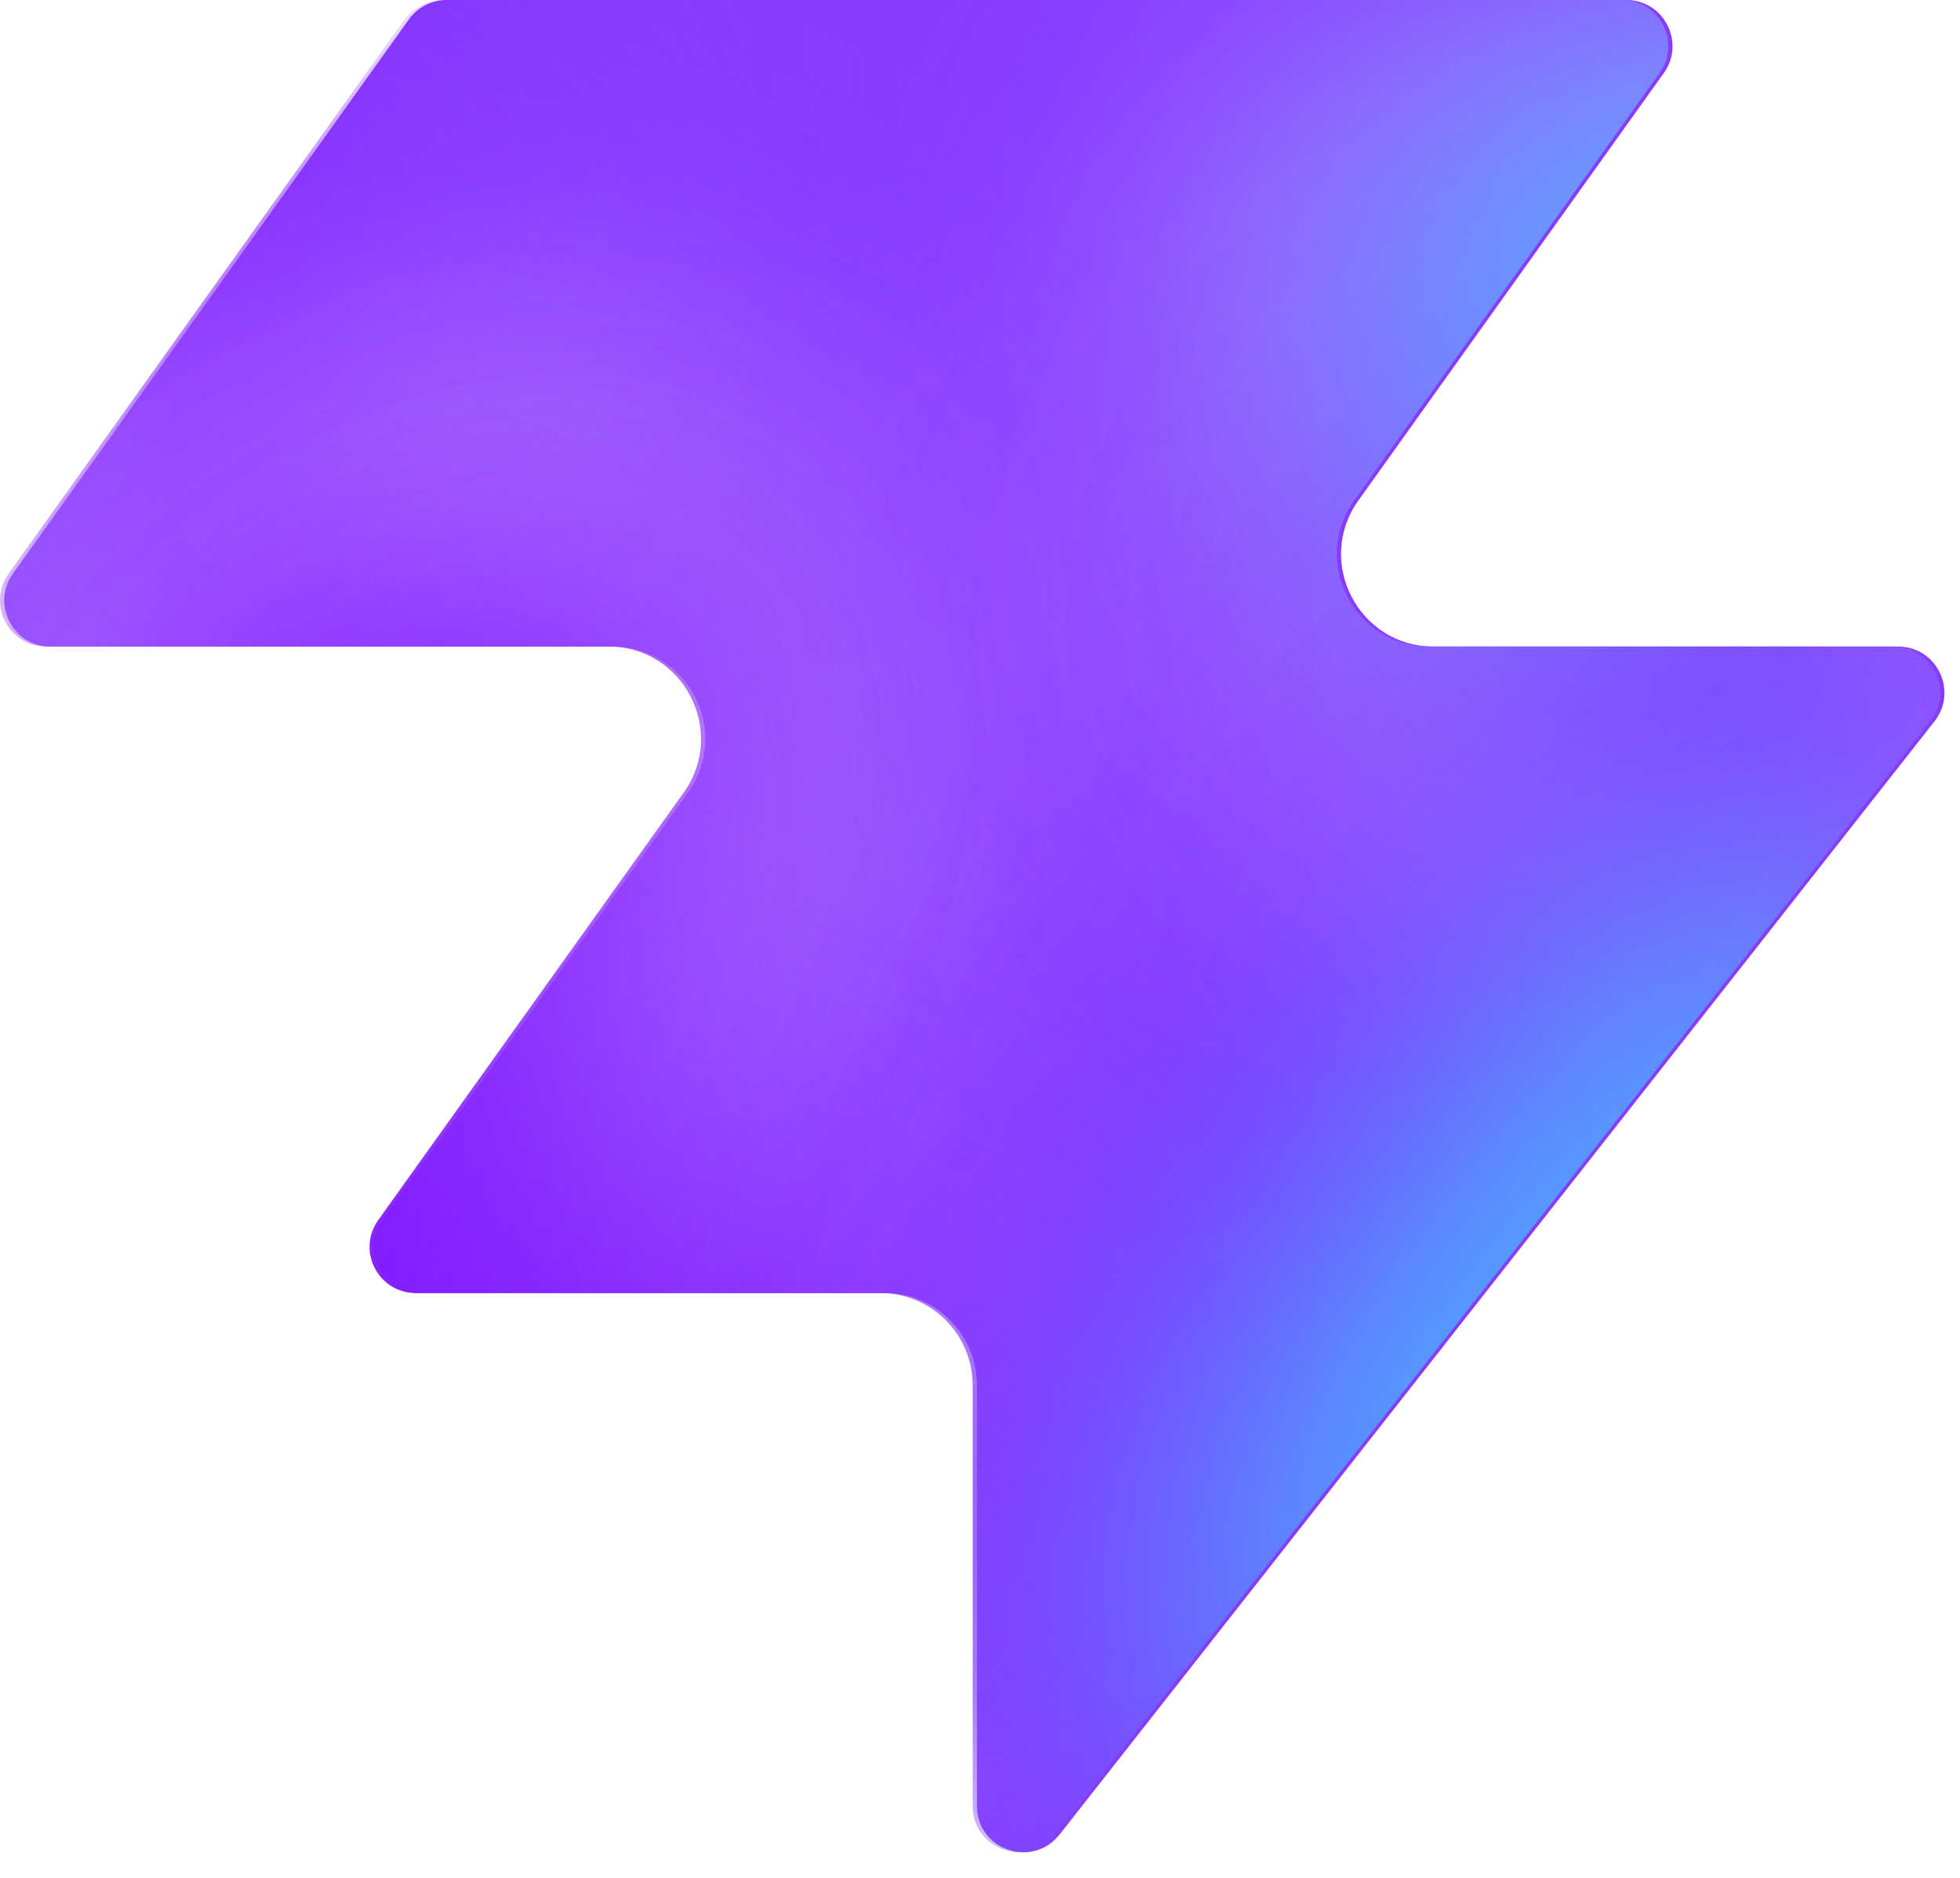
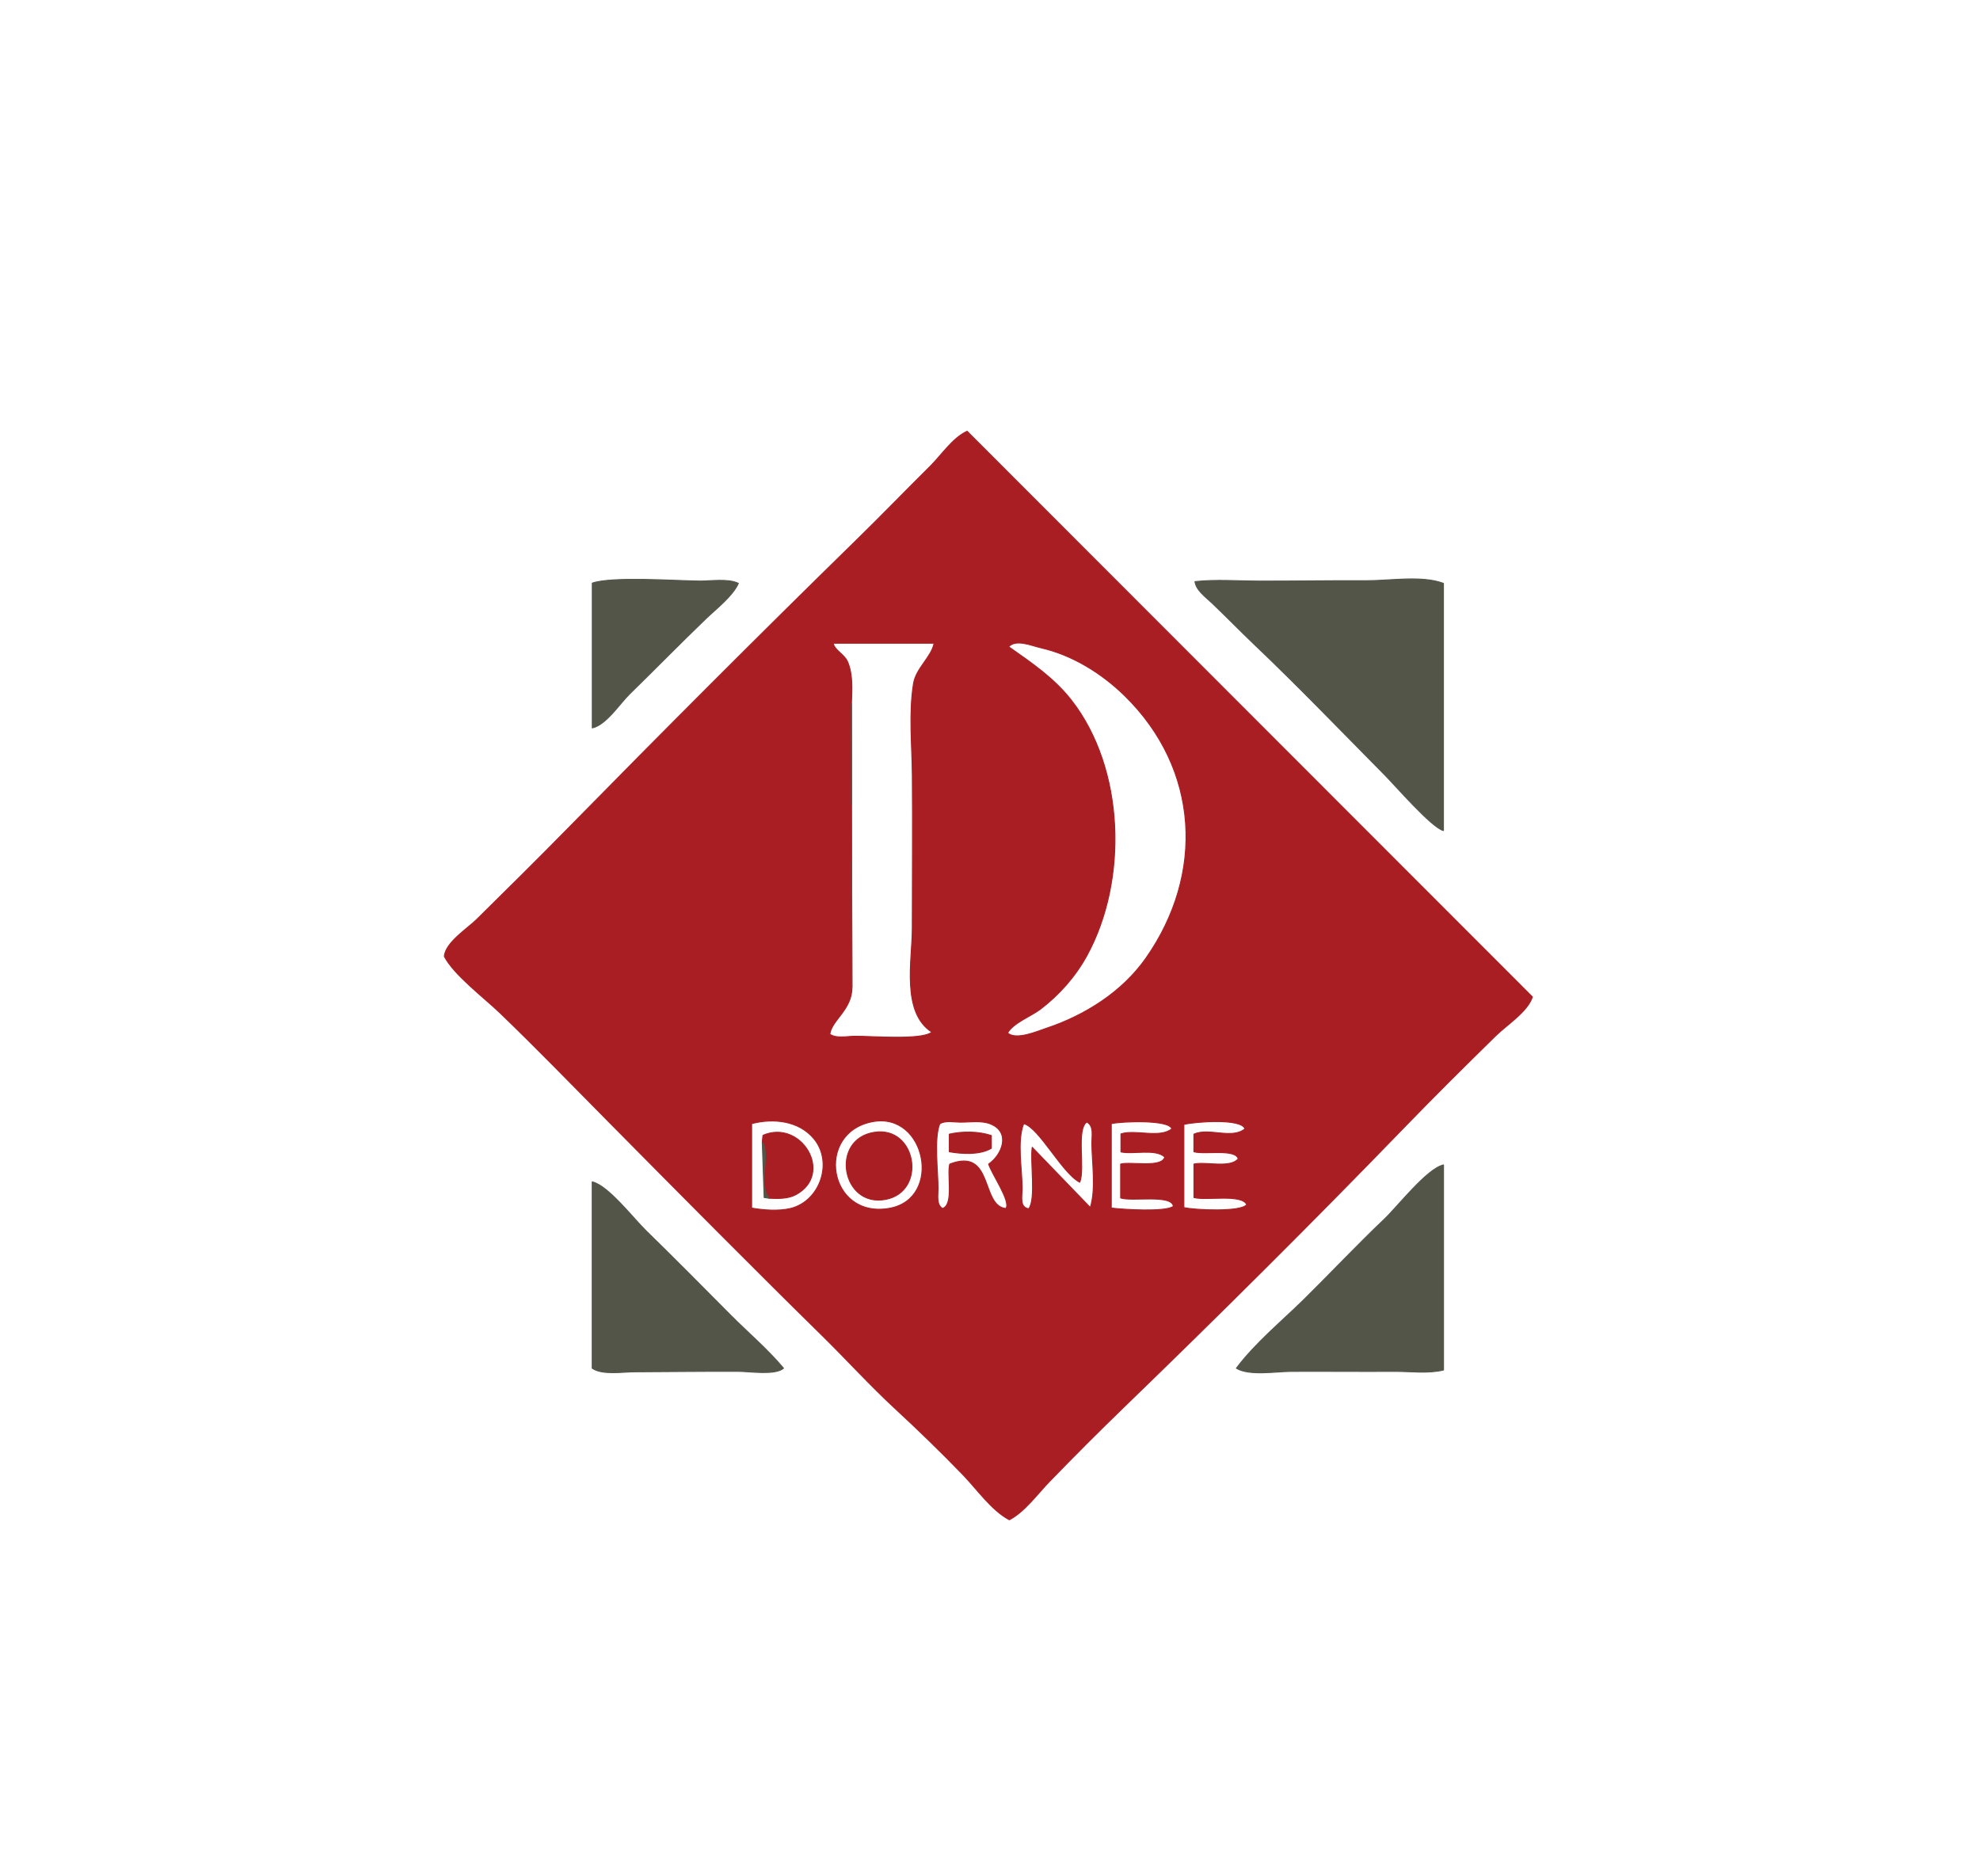
- <svg xmlns="http://www.w3.org/2000/svg" width="48" height="46" fill="none" viewBox="0 0 48 46">
-   <path fill="#863bff" d="M25.946 44.938c-.664.845-2.021.375-2.021-.698V33.937a2.26 2.26 0 0 0-2.262-2.262H10.287c-.92 0-1.456-1.04-.92-1.788l7.48-10.471c1.07-1.497 0-3.578-1.842-3.578H1.237c-.92 0-1.456-1.04-.92-1.788L10.013.474c.214-.297.556-.474.92-.474h28.894c.92 0 1.456 1.04.92 1.788l-7.48 10.471c-1.07 1.498 0 3.579 1.842 3.579h11.377c.943 0 1.473 1.088.89 1.83L25.947 44.94z" style="fill:#863bff;fill:color(display-p3 .525 .23 1);fill-opacity:1" />
-   <mask id="a" width="48" height="46" x="0" y="0" maskUnits="userSpaceOnUse" style="mask-type:alpha">
-     <path fill="#000" d="M25.842 44.938c-.664.844-2.021.375-2.021-.698V33.937a2.26 2.26 0 0 0-2.262-2.262H10.183c-.92 0-1.456-1.04-.92-1.788l7.48-10.471c1.07-1.498 0-3.579-1.842-3.579H1.133c-.92 0-1.456-1.04-.92-1.787L9.91.473c.214-.297.556-.474.92-.474h28.894c.92 0 1.456 1.04.92 1.788l-7.48 10.471c-1.07 1.498 0 3.578 1.842 3.578h11.377c.943 0 1.473 1.088.89 1.832L25.843 44.94z" style="fill:#000;fill-opacity:1" />
-   </mask>
-   <g mask="url(#a)">
-     <g filter="url(#b)">
-       <ellipse cx="5.508" cy="14.704" fill="#ede6ff" rx="5.508" ry="14.704" style="fill:#ede6ff;fill:color(display-p3 .927 .903 1);fill-opacity:1" transform="matrix(.00324 1 1 -.00324 -4.47 31.516)" />
-     </g>
-     <g filter="url(#c)">
-       <ellipse cx="10.399" cy="29.851" fill="#ede6ff" rx="10.399" ry="29.851" style="fill:#ede6ff;fill:color(display-p3 .927 .903 1);fill-opacity:1" transform="matrix(.00324 1 1 -.00324 -39.328 7.883)" />
-     </g>
-     <g filter="url(#d)">
-       <ellipse cx="5.508" cy="30.487" fill="#7e14ff" rx="5.508" ry="30.487" style="fill:#7e14ff;fill:color(display-p3 .492 .077 1);fill-opacity:1" transform="rotate(89.814 -25.913 -14.639)scale(1 -1)" />
-     </g>
-     <g filter="url(#e)">
-       <ellipse cx="5.508" cy="30.599" fill="#7e14ff" rx="5.508" ry="30.599" style="fill:#7e14ff;fill:color(display-p3 .492 .077 1);fill-opacity:1" transform="rotate(89.814 -32.644 -3.334)scale(1 -1)" />
-     </g>
-     <g filter="url(#f)">
-       <ellipse cx="5.508" cy="30.599" fill="#7e14ff" rx="5.508" ry="30.599" style="fill:#7e14ff;fill:color(display-p3 .492 .077 1);fill-opacity:1" transform="matrix(.00324 1 1 -.00324 -34.34 30.47)" />
-     </g>
-     <g filter="url(#g)">
-       <ellipse cx="14.072" cy="22.078" fill="#ede6ff" rx="14.072" ry="22.078" style="fill:#ede6ff;fill:color(display-p3 .927 .903 1);fill-opacity:1" transform="rotate(93.35 24.506 48.493)scale(-1 1)" />
-     </g>
-     <g filter="url(#h)">
-       <ellipse cx="3.47" cy="21.501" fill="#7e14ff" rx="3.47" ry="21.501" style="fill:#7e14ff;fill:color(display-p3 .492 .077 1);fill-opacity:1" transform="rotate(89.009 28.708 47.59)scale(-1 1)" />
-     </g>
-     <g filter="url(#i)">
-       <ellipse cx="3.47" cy="21.501" fill="#7e14ff" rx="3.47" ry="21.501" style="fill:#7e14ff;fill:color(display-p3 .492 .077 1);fill-opacity:1" transform="rotate(89.009 28.708 47.59)scale(-1 1)" />
-     </g>
-     <g filter="url(#j)">
-       <ellipse cx=".387" cy="8.972" fill="#7e14ff" rx="4.407" ry="29.108" style="fill:#7e14ff;fill:color(display-p3 .492 .077 1);fill-opacity:1" transform="rotate(39.51 .387 8.972)" />
-     </g>
-     <g filter="url(#k)">
-       <ellipse cx="47.523" cy="-6.092" fill="#7e14ff" rx="4.407" ry="29.108" style="fill:#7e14ff;fill:color(display-p3 .492 .077 1);fill-opacity:1" transform="rotate(37.892 47.523 -6.092)" />
-     </g>
-     <g filter="url(#l)">
-       <ellipse cx="41.412" cy="6.333" fill="#47bfff" rx="5.971" ry="9.665" style="fill:#47bfff;fill:color(display-p3 .28 .748 1);fill-opacity:1" transform="rotate(37.892 41.412 6.333)" />
-     </g>
-     <g filter="url(#m)">
-       <ellipse cx="-1.879" cy="38.332" fill="#7e14ff" rx="4.407" ry="29.108" style="fill:#7e14ff;fill:color(display-p3 .492 .077 1);fill-opacity:1" transform="rotate(37.892 -1.88 38.332)" />
-     </g>
-     <g filter="url(#n)">
-       <ellipse cx="-1.879" cy="38.332" fill="#7e14ff" rx="4.407" ry="29.108" style="fill:#7e14ff;fill:color(display-p3 .492 .077 1);fill-opacity:1" transform="rotate(37.892 -1.88 38.332)" />
-     </g>
-     <g filter="url(#o)">
-       <ellipse cx="35.651" cy="29.907" fill="#7e14ff" rx="4.407" ry="29.108" style="fill:#7e14ff;fill:color(display-p3 .492 .077 1);fill-opacity:1" transform="rotate(37.892 35.651 29.907)" />
-     </g>
-     <g filter="url(#p)">
-       <ellipse cx="38.418" cy="32.4" fill="#47bfff" rx="5.971" ry="15.297" style="fill:#47bfff;fill:color(display-p3 .28 .748 1);fill-opacity:1" transform="rotate(37.892 38.418 32.4)" />
-     </g>
-   </g>
-   <defs>
-     <filter id="b" width="60.045" height="41.654" x="-19.77" y="16.149" color-interpolation-filters="sRGB" filterUnits="userSpaceOnUse">
-       <feFlood flood-opacity="0" result="BackgroundImageFix" />
-       <feBlend in="SourceGraphic" in2="BackgroundImageFix" result="shape" />
-       <feGaussianBlur result="effect1_foregroundBlur_2002_17158" stdDeviation="7.659" />
-     </filter>
-     <filter id="c" width="90.34" height="51.437" x="-54.613" y="-7.533" color-interpolation-filters="sRGB" filterUnits="userSpaceOnUse">
-       <feFlood flood-opacity="0" result="BackgroundImageFix" />
-       <feBlend in="SourceGraphic" in2="BackgroundImageFix" result="shape" />
-       <feGaussianBlur result="effect1_foregroundBlur_2002_17158" stdDeviation="7.659" />
-     </filter>
-     <filter id="d" width="79.355" height="29.4" x="-49.64" y="2.03" color-interpolation-filters="sRGB" filterUnits="userSpaceOnUse">
-       <feFlood flood-opacity="0" result="BackgroundImageFix" />
-       <feBlend in="SourceGraphic" in2="BackgroundImageFix" result="shape" />
-       <feGaussianBlur result="effect1_foregroundBlur_2002_17158" stdDeviation="4.596" />
-     </filter>
-     <filter id="e" width="79.579" height="29.4" x="-45.045" y="20.029" color-interpolation-filters="sRGB" filterUnits="userSpaceOnUse">
-       <feFlood flood-opacity="0" result="BackgroundImageFix" />
-       <feBlend in="SourceGraphic" in2="BackgroundImageFix" result="shape" />
-       <feGaussianBlur result="effect1_foregroundBlur_2002_17158" stdDeviation="4.596" />
-     </filter>
-     <filter id="f" width="79.579" height="29.4" x="-43.513" y="21.178" color-interpolation-filters="sRGB" filterUnits="userSpaceOnUse">
-       <feFlood flood-opacity="0" result="BackgroundImageFix" />
-       <feBlend in="SourceGraphic" in2="BackgroundImageFix" result="shape" />
-       <feGaussianBlur result="effect1_foregroundBlur_2002_17158" stdDeviation="4.596" />
-     </filter>
-     <filter id="g" width="74.749" height="58.852" x="15.756" y="-17.901" color-interpolation-filters="sRGB" filterUnits="userSpaceOnUse">
-       <feFlood flood-opacity="0" result="BackgroundImageFix" />
-       <feBlend in="SourceGraphic" in2="BackgroundImageFix" result="shape" />
-       <feGaussianBlur result="effect1_foregroundBlur_2002_17158" stdDeviation="7.659" />
-     </filter>
-     <filter id="h" width="61.377" height="25.362" x="23.548" y="2.284" color-interpolation-filters="sRGB" filterUnits="userSpaceOnUse">
-       <feFlood flood-opacity="0" result="BackgroundImageFix" />
-       <feBlend in="SourceGraphic" in2="BackgroundImageFix" result="shape" />
-       <feGaussianBlur result="effect1_foregroundBlur_2002_17158" stdDeviation="4.596" />
-     </filter>
-     <filter id="i" width="61.377" height="25.362" x="23.548" y="2.284" color-interpolation-filters="sRGB" filterUnits="userSpaceOnUse">
-       <feFlood flood-opacity="0" result="BackgroundImageFix" />
-       <feBlend in="SourceGraphic" in2="BackgroundImageFix" result="shape" />
-       <feGaussianBlur result="effect1_foregroundBlur_2002_17158" stdDeviation="4.596" />
-     </filter>
-     <filter id="j" width="56.045" height="63.649" x="-27.636" y="-22.853" color-interpolation-filters="sRGB" filterUnits="userSpaceOnUse">
-       <feFlood flood-opacity="0" result="BackgroundImageFix" />
-       <feBlend in="SourceGraphic" in2="BackgroundImageFix" result="shape" />
-       <feGaussianBlur result="effect1_foregroundBlur_2002_17158" stdDeviation="4.596" />
-     </filter>
-     <filter id="k" width="54.814" height="64.646" x="20.116" y="-38.415" color-interpolation-filters="sRGB" filterUnits="userSpaceOnUse">
-       <feFlood flood-opacity="0" result="BackgroundImageFix" />
-       <feBlend in="SourceGraphic" in2="BackgroundImageFix" result="shape" />
-       <feGaussianBlur result="effect1_foregroundBlur_2002_17158" stdDeviation="4.596" />
-     </filter>
-     <filter id="l" width="33.541" height="35.313" x="24.641" y="-11.323" color-interpolation-filters="sRGB" filterUnits="userSpaceOnUse">
-       <feFlood flood-opacity="0" result="BackgroundImageFix" />
-       <feBlend in="SourceGraphic" in2="BackgroundImageFix" result="shape" />
-       <feGaussianBlur result="effect1_foregroundBlur_2002_17158" stdDeviation="4.596" />
-     </filter>
-     <filter id="m" width="54.814" height="64.646" x="-29.286" y="6.009" color-interpolation-filters="sRGB" filterUnits="userSpaceOnUse">
-       <feFlood flood-opacity="0" result="BackgroundImageFix" />
-       <feBlend in="SourceGraphic" in2="BackgroundImageFix" result="shape" />
-       <feGaussianBlur result="effect1_foregroundBlur_2002_17158" stdDeviation="4.596" />
-     </filter>
-     <filter id="n" width="54.814" height="64.646" x="-29.286" y="6.009" color-interpolation-filters="sRGB" filterUnits="userSpaceOnUse">
-       <feFlood flood-opacity="0" result="BackgroundImageFix" />
-       <feBlend in="SourceGraphic" in2="BackgroundImageFix" result="shape" />
-       <feGaussianBlur result="effect1_foregroundBlur_2002_17158" stdDeviation="4.596" />
-     </filter>
-     <filter id="o" width="54.814" height="64.646" x="8.244" y="-2.416" color-interpolation-filters="sRGB" filterUnits="userSpaceOnUse">
-       <feFlood flood-opacity="0" result="BackgroundImageFix" />
-       <feBlend in="SourceGraphic" in2="BackgroundImageFix" result="shape" />
-       <feGaussianBlur result="effect1_foregroundBlur_2002_17158" stdDeviation="4.596" />
-     </filter>
-     <filter id="p" width="39.409" height="43.623" x="18.713" y="10.588" color-interpolation-filters="sRGB" filterUnits="userSpaceOnUse">
-       <feFlood flood-opacity="0" result="BackgroundImageFix" />
-       <feBlend in="SourceGraphic" in2="BackgroundImageFix" result="shape" />
-       <feGaussianBlur result="effect1_foregroundBlur_2002_17158" stdDeviation="4.596" />
-     </filter>
-   </defs>
+ <svg xmlns="http://www.w3.org/2000/svg" viewBox="0 0 513 486" width="513" height="486">
+   <path d="M250.57 111.75C299.39 160.61 348.21 209.47 397.02 258.32C395.87 262.08 390.36 265.61 387.58 268.33C379.43 276.3 371.35 284.33 363.43 292.52C339.75 316.98 315.54 341.04 291.07 364.72C284.59 370.99 278.2 377.4 271.93 383.87C268.82 387.07 265.46 391.76 261.52 393.81C256.94 391.41 253.14 385.91 249.57 382.21C243.93 376.36 238 370.61 232.04 365.1C225.48 359.05 219.48 352.41 213.12 346.16C194.42 327.78 175.98 309.13 157.53 290.49C148.24 281.11 139.03 271.58 129.51 262.43C125.49 258.57 117.58 252.59 115.13 247.84C115.35 244.27 121.1 240.63 123.54 238.23C131.34 230.53 139.15 222.81 146.83 214.99C171.58 189.78 196.58 164.71 221.85 140C228.31 133.68 234.58 127.2 240.99 120.84C243.89 117.97 246.83 113.45 250.57 111.75ZM220.6 182.4C220.61 191.06 220.62 199.73 220.63 208.39C220.64 213.26 220.65 218.12 220.65 222.98C220.68 233.93 220.71 244.87 220.73 255.82C220.8 261.6 215.43 264.38 215 267.99C216.69 269.16 219.3 268.55 221.39 268.52C225.38 268.45 238.95 269.64 241.43 267.44C233.45 262.3 236.37 248.71 236.37 240.54C236.37 227.32 236.49 214.09 236.38 200.87C236.31 193.19 235.45 184.75 236.68 177.16C237.33 173.11 241.31 170.32 242.02 166.67C233.3 166.67 224.59 166.67 215.87 166.67C216.22 168.5 218.73 169.52 219.57 171.42C221.04 174.76 220.72 178.84 220.6 182.4ZM261.06 267.68C263.33 269.62 268.62 267.28 271.17 266.43C281.09 263.13 290.76 257.04 296.88 248.32C312.24 226.45 310.78 199.27 291.43 180.3C285.52 174.5 277.87 169.73 269.72 167.87C267.26 167.31 263.27 165.51 261.32 167.58C267.22 171.74 273.04 175.65 277.55 181.41C291.45 199.17 292.27 228.16 281.59 247.64C278.63 253.04 274.41 257.82 269.52 261.53C267.16 263.32 262.41 265.13 261.06 267.68ZM194.74 313.04C197.77 313.59 201.85 313.88 204.87 313.13C212.53 311.21 215.92 301.13 210.87 295.06C207 290.4 200.37 289.68 194.74 291.16C194.74 298.45 194.74 305.75 194.74 313.04ZM226.08 290.65C211 293.49 214.58 315.92 230.43 313.11C244.34 310.64 239.93 288.05 226.08 290.65ZM256.15 301.64C259.66 299.23 261.94 293.38 256.63 291.24C254.26 290.28 251.24 290.8 248.75 290.78C246.91 290.77 245.19 290.29 243.5 291.16C241.92 294.91 243.06 303.67 243.04 308.03C243.04 309.79 242.56 312.13 244.19 313.16C247.21 312.17 245.29 304.37 246.08 301.64C257.51 297.26 254.02 312.46 260.6 313.16C262.03 311.43 256.86 304.1 256.15 301.64ZM279.76 306.35C275.18 304.01 269.2 292.14 265.23 291.16C263.43 295.75 264.84 303.08 264.83 308.03C264.82 310.08 264.1 312.84 266.53 313.23C268.49 310.69 266.86 300.98 267.44 297.3C272.46 302.5 277.48 307.7 282.49 312.9C284 308.02 282.92 301.3 282.89 296.17C282.88 294.18 283.47 291.79 281.58 290.74C278.79 292.65 281.19 302.72 279.76 306.35ZM303.6 292.52C303.01 290.05 290.53 290.57 287.92 291.16C287.92 298.45 287.92 305.74 287.92 313.03C290.8 313.41 302.01 314.14 304.01 312.59C303.62 309.39 293.3 311.41 290.35 310.42C290.35 307.49 290.35 304.57 290.35 301.64C292.98 300.93 301 302.74 301.78 299.82C299.4 297.55 293.56 299.2 290.43 298.49C290.43 296.94 290.43 295.38 290.43 293.82C294.22 292.6 300.43 295.05 303.6 292.52ZM322.55 292.52C321.76 289.72 309.58 290.65 306.73 291.37C306.73 298.55 306.73 305.73 306.73 312.91C309.44 313.57 321.67 314.13 323.02 312.13C321.67 309.3 312.51 311.16 309.34 310.31C309.34 307.42 309.34 304.53 309.34 301.64C312.36 300.94 318.75 302.8 320.81 300.28C320.08 297.59 312.11 299.25 309.33 298.45C309.33 296.93 309.33 295.41 309.33 293.89C313.19 292.13 319.16 295.3 322.55 292.52ZM226.53 293.41C237.5 291.7 240.2 308.74 229.47 310.79C218.08 312.97 214.97 295.21 226.53 293.41ZM199.27 310.49C196.22 306.61 199.75 299.31 197.5 295.94C197.56 295.36 197.62 294.77 197.68 294.19C207.57 289.9 216.14 304.12 206.25 309.54C204.19 310.67 201.54 310.6 199.27 310.49ZM256.85 294.25C256.85 295.34 256.85 296.44 256.85 297.54C253.94 299.3 249.23 299.03 245.96 298.45C245.96 296.93 245.96 295.41 245.96 293.89C249.36 293.11 253.54 293.14 256.85 294.25Z" fill="#a91e23" fill-rule="evenodd" stroke="#a91e23" stroke-width="0.25" stroke-linejoin="round" />
+   <path d="M191.31 151.16C189.75 154.55 185.59 157.72 182.89 160.32C176.22 166.72 169.76 173.34 163.15 179.8C160.48 182.41 157.06 187.83 153.46 188.62C153.46 176.11 153.46 163.61 153.46 151.1C158.62 149.32 174.93 150.51 181.26 150.57C184.24 150.59 188.67 149.87 191.31 151.16ZM373.98 151.16C373.98 172.52 373.98 193.87 373.98 215.22C370.91 214.44 361.52 203.56 358.63 200.65C347.47 189.39 336.4 177.83 324.89 166.9C321.23 163.42 317.72 159.78 314.06 156.3C312.4 154.72 309.91 152.97 309.61 150.71C315.04 150.11 320.8 150.57 326.27 150.58C335.54 150.59 344.81 150.44 354.08 150.48C360.08 150.5 368.35 149.06 373.98 151.16ZM220.6 182.4C220.61 191.06 220.62 199.73 220.63 208.39C220.62 199.73 220.61 191.06 220.6 182.4ZM220.65 222.98C220.68 233.93 220.71 244.87 220.73 255.82C220.71 244.87 220.68 233.93 220.65 222.98ZM197.5 295.94C199.75 299.31 196.22 306.61 199.27 310.49C198.84 310.43 198.42 310.37 197.99 310.31C197.83 305.52 197.66 300.73 197.5 295.94ZM374 301.86C374 319.57 374 337.28 374 355C370.05 355.98 365.44 355.34 361.38 355.36C352.41 355.41 343.44 355.32 334.48 355.36C330.61 355.38 323.63 356.57 320.34 354.54C325.25 347.99 332.03 342.46 337.86 336.72C344.82 329.87 351.52 322.7 358.61 315.98C362.16 312.61 369.69 302.82 374 301.86ZM153.44 306.25C157.57 307.18 164.06 315.69 167.39 318.93C174.69 326.06 181.89 333.32 189.07 340.57C193.68 345.22 198.79 349.52 203 354.54C200.87 356.42 194.22 355.36 191.29 355.35C182.32 355.31 173.36 355.44 164.39 355.47C161.24 355.48 156.03 356.36 153.44 354.54C153.44 338.44 153.44 322.35 153.44 306.25Z" fill="#535549" fill-rule="evenodd" stroke="#535549" stroke-width="0.25" stroke-linejoin="round" />
</svg>
